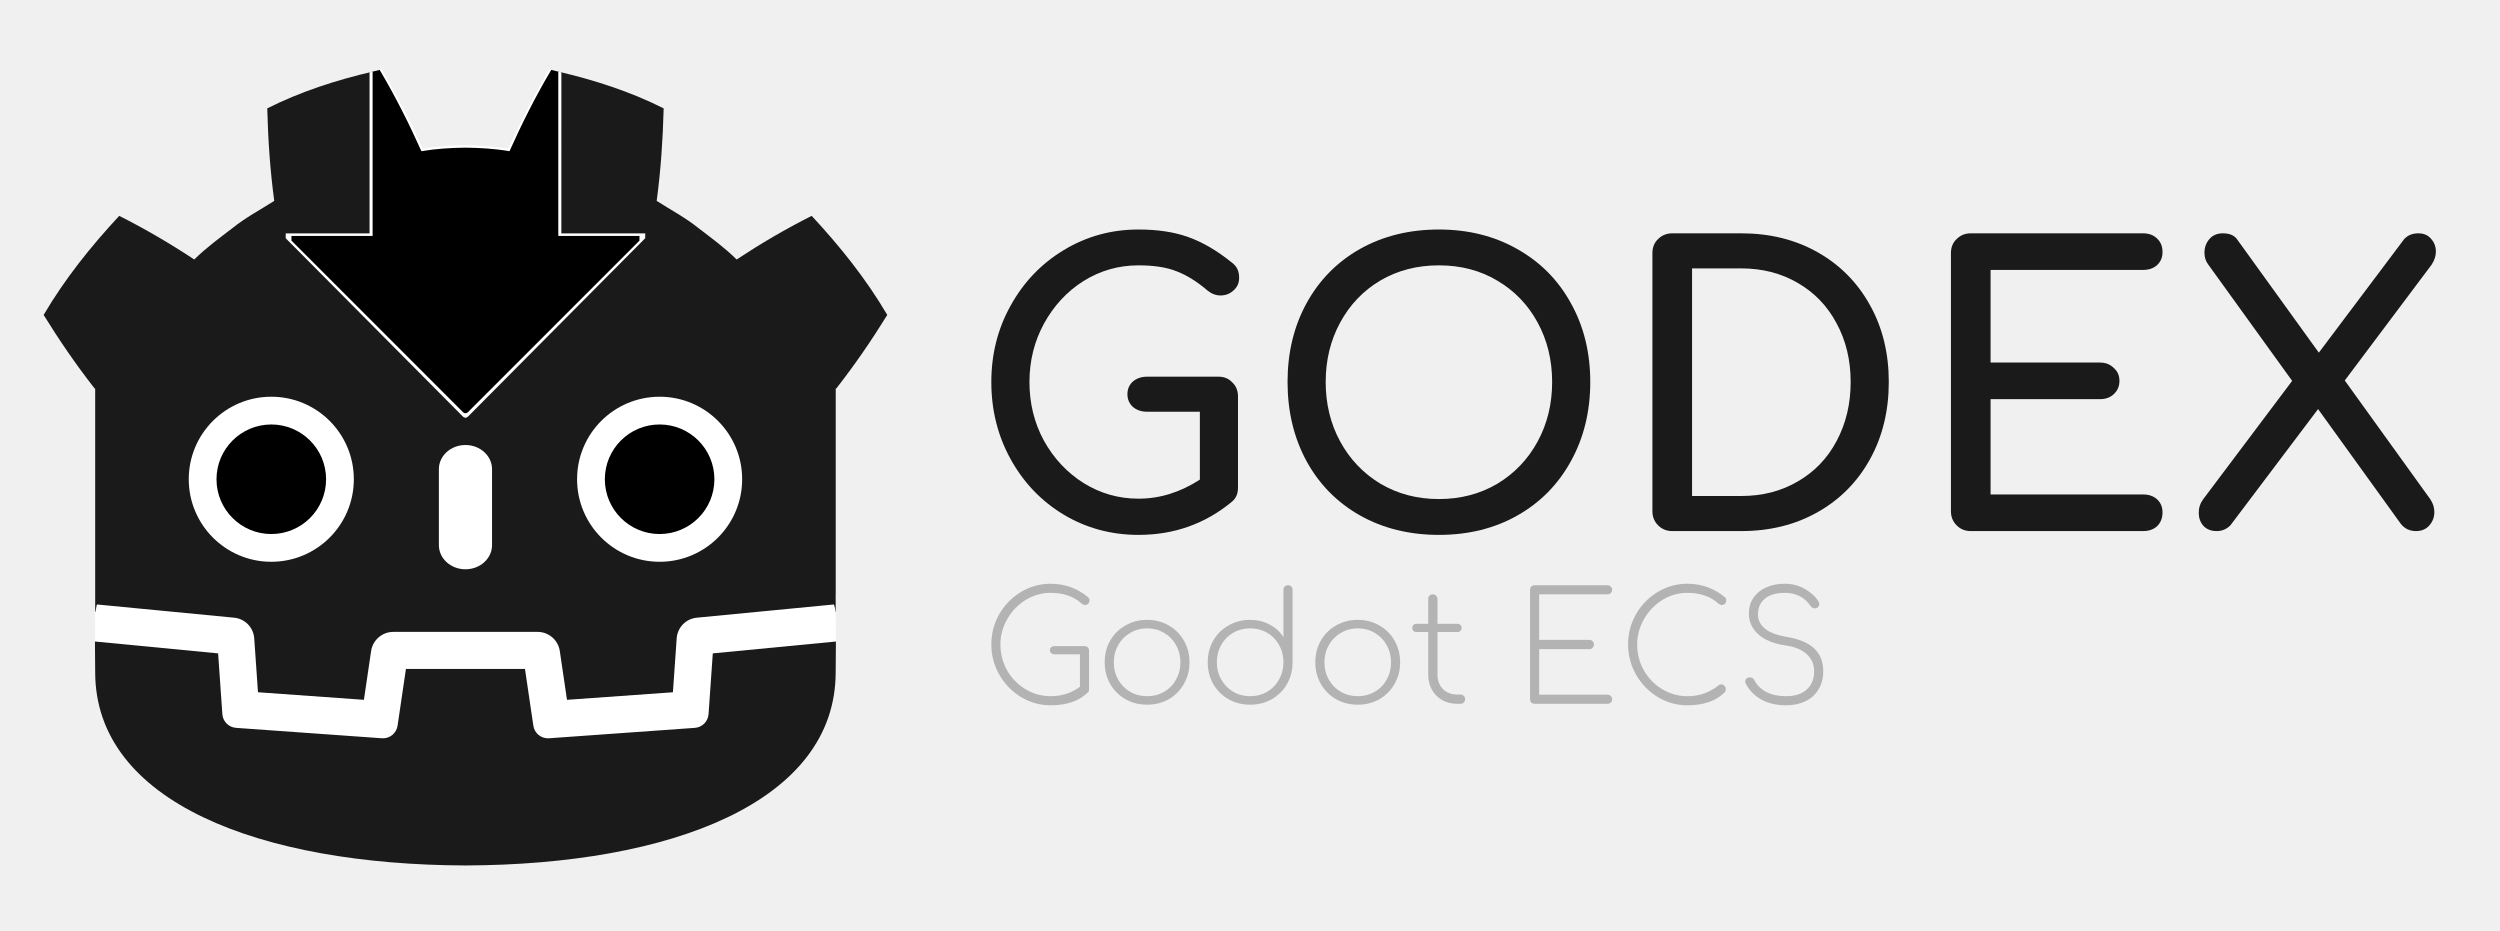
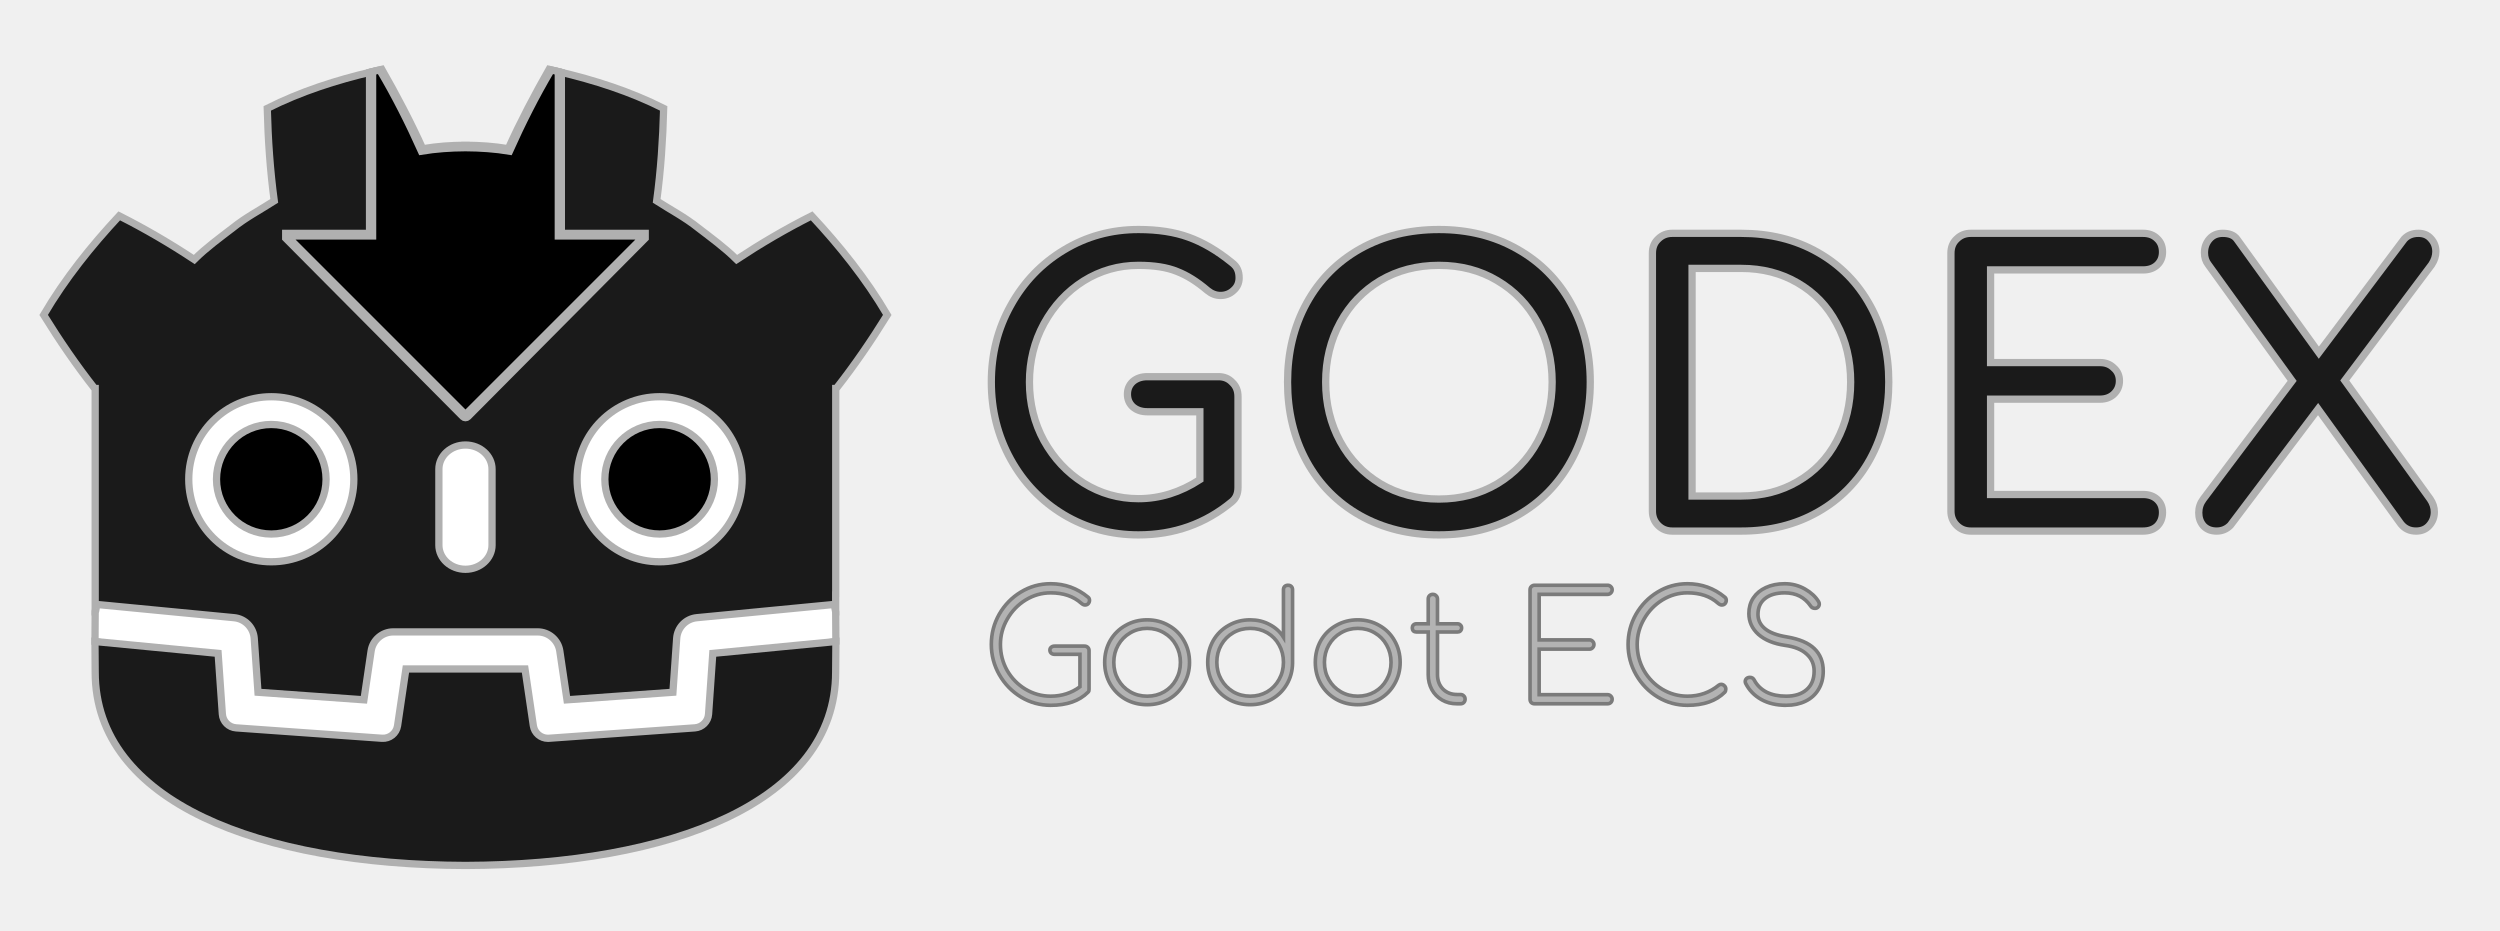
<svg xmlns="http://www.w3.org/2000/svg" version="1.1" id="svg3030" height="1024" width="2750">
  <defs id="defs3032" />
  <g transform="translate(0,-98.51972)" id="layer1">
-     <g id="g133">
-       <path transform="translate(0,98.51972)" d="m 409.871,78.783 c -39.741,9.283 -78.986,21.846 -115.898,40.426 0.899,34.716 3.144,67.98 7.693,101.768 -15.268,9.782 -31.315,18.178 -45.576,29.629 -14.49,11.147 -29.29,21.812 -42.41,34.85 -26.212,-17.337 -53.955,-33.63 -82.535,-48.012 C 100.337,270.599 71.531,306.383 48,346.428 c 17.704,28.639 36.185,55.484 56.141,80.959 h 0.559 v 197.783 25.121 22.861 c 0.45,0.004 0.898,0.021 1.344,0.062 l 150.67,14.527 c 7.892,0.762 14.077,7.114 14.627,15.023 l 4.646,66.51 131.43,9.377 9.055,-61.385 c 1.174,-7.959 8,-13.857 16.051,-13.857 h 158.961 c 8.046,0 14.873,5.899 16.047,13.857 l 9.055,61.385 131.434,-9.377 4.643,-66.51 c 0.554,-7.909 6.735,-14.258 14.627,-15.023 l 150.611,-14.527 c 0.445,-0.042 0.89,-0.058 1.34,-0.062 v -19.611 l 0.062,-0.019 v -226.135 h 0.559 C 939.819,401.912 958.288,375.066 976,346.428 952.477,306.383 923.655,270.599 892.848,237.443 c -28.572,14.382 -56.325,30.674 -82.537,48.012 -13.116,-13.037 -27.89,-23.702 -42.4,-34.85 -14.257,-11.451 -30.323,-19.847 -45.562,-29.629 4.537,-33.788 6.78,-67.051 7.684,-101.768 C 693.119,100.632 653.882,88.07 614.129,78.787 V 259.537 h 89.287 v 5.137 l -188.85,188.846 c -0.356,0.356 -0.764,0.623 -1.201,0.801 -0.437,0.178 -0.901,0.266 -1.365,0.266 -0.464,0 -0.928,-0.088 -1.365,-0.266 -0.437,-0.178 -0.846,-0.445 -1.201,-0.801 L 320.584,264.674 v -5.137 h 89.287 z" style="fill:#1a1a1a;fill-opacity:1;fill-rule:nonzero;stroke:none;stroke-width:1.333" id="path84-6" />
-       <path id="path927-3" style="fill:#ffffff;fill-opacity:1;fill-rule:nonzero;stroke:none;stroke-width:1.382" d="m 420.006,76.287 -10.135,2.496 -3.375,0.797 0.004,177.129 h -92.232 v 5.34 L 509.35,458.375 c 0.367,0.37 0.789,0.649 1.24,0.834 0.451,0.185 0.931,0.275 1.41,0.275 0.479,0 0.959,-0.091 1.41,-0.275 0.451,-0.185 0.873,-0.464 1.24,-0.834 L 709.732,262.049 v -5.34 H 617.5 l 0.011,-177.119 -3.382,-0.803 -10.143,-2.5 c -15.353,26.889 -32.407,59.297 -44.865,87.305 -16.521,-2.778 -30.178,-3.637 -46.797,-3.836 v -0.027 c -0.116,0 -0.223,0.027 -0.322,0.027 -0.103,0 -0.211,-0.027 -0.314,-0.027 v 0.027 c -16.65,0.199 -30.197,1.094 -46.721,3.872 -12.45,-28.008 -29.591,-60.452 -44.96,-87.341 z" transform="translate(0,98.51972)" />
-       <g style="stroke-width:0.32" transform="matrix(4.162611,0,0,-4.162611,919.2406,771.6719)" id="g78">
-         <path id="path80" style="fill:#ffffff;fill-opacity:1;fill-rule:nonzero;stroke:none;stroke-width:0.32" d="m 0,0 c 0,0 -0.325,1.994 -0.515,1.976 l -36.182,-3.491 c -2.879,-0.278 -5.115,-2.574 -5.317,-5.459 l -0.994,-14.247 -27.992,-1.997 -1.904,12.912 c -0.424,2.872 -2.932,5.037 -5.835,5.037 h -38.188 c -2.902,0 -5.41,-2.165 -5.834,-5.037 l -1.905,-12.912 -27.992,1.997 -0.994,14.247 c -0.202,2.886 -2.438,5.182 -5.317,5.46 l -36.2,3.49 c -0.187,0.018 -0.324,-1.978 -0.511,-1.978 l -0.049,-7.83 30.658,-4.944 1.004,-14.374 c 0.203,-2.91 2.551,-5.263 5.463,-5.472 l 38.551,-2.75 c 0.146,-0.01 0.29,-0.016 0.434,-0.016 2.897,0 5.401,2.166 5.825,5.038 l 1.959,13.286 h 28.005 l 1.959,-13.286 c 0.423,-2.871 2.93,-5.037 5.831,-5.037 0.142,0 0.284,0.005 0.423,0.015 l 38.556,2.75 c 2.911,0.209 5.26,2.562 5.463,5.472 l 1.003,14.374 30.645,4.966 z" />
+     <g id="g133" style="stroke:#b0b0b0;stroke-width:8;stroke-miterlimit:4;stroke-dasharray:none;stroke-opacity:1">
+       <path transform="translate(0,98.51972)" d="m 409.871,78.783 c -39.741,9.283 -78.986,21.846 -115.898,40.426 0.899,34.716 3.144,67.98 7.693,101.768 -15.268,9.782 -31.315,18.178 -45.576,29.629 -14.49,11.147 -29.29,21.812 -42.41,34.85 -26.212,-17.337 -53.955,-33.63 -82.535,-48.012 C 100.337,270.599 71.531,306.383 48,346.428 c 17.704,28.639 36.185,55.484 56.141,80.959 h 0.559 v 197.783 25.121 22.861 c 0.45,0.004 0.898,0.021 1.344,0.062 l 150.67,14.527 c 7.892,0.762 14.077,7.114 14.627,15.023 l 4.646,66.51 131.43,9.377 9.055,-61.385 c 1.174,-7.959 8,-13.857 16.051,-13.857 h 158.961 c 8.046,0 14.873,5.899 16.047,13.857 l 9.055,61.385 131.434,-9.377 4.643,-66.51 c 0.554,-7.909 6.735,-14.258 14.627,-15.023 l 150.611,-14.527 c 0.445,-0.042 0.89,-0.058 1.34,-0.062 v -19.611 l 0.062,-0.019 v -226.135 h 0.559 C 939.819,401.912 958.288,375.066 976,346.428 952.477,306.383 923.655,270.599 892.848,237.443 c -28.572,14.382 -56.325,30.674 -82.537,48.012 -13.116,-13.037 -27.89,-23.702 -42.4,-34.85 -14.257,-11.451 -30.323,-19.847 -45.562,-29.629 4.537,-33.788 6.78,-67.051 7.684,-101.768 C 693.119,100.632 653.882,88.07 614.129,78.787 V 259.537 h 89.287 v 5.137 l -188.85,188.846 c -0.356,0.356 -0.764,0.623 -1.201,0.801 -0.437,0.178 -0.901,0.266 -1.365,0.266 -0.464,0 -0.928,-0.088 -1.365,-0.266 -0.437,-0.178 -0.846,-0.445 -1.201,-0.801 L 320.584,264.674 v -5.137 h 89.287 z" style="fill:#1a1a1a;fill-opacity:1;fill-rule:nonzero;stroke:#b0b0b0;stroke-width:8;stroke-miterlimit:4;stroke-dasharray:none;stroke-opacity:1" id="path84-6" />
+       <path id="path927-3" style="fill:#ffffff;fill-opacity:1;fill-rule:nonzero;stroke:#b0b0b0;stroke-width:8;stroke-miterlimit:4;stroke-dasharray:none;stroke-opacity:1" d="m 420.006,76.287 -10.135,2.496 -3.375,0.797 0.004,177.129 h -92.232 v 5.34 L 509.35,458.375 c 0.367,0.37 0.789,0.649 1.24,0.834 0.451,0.185 0.931,0.275 1.41,0.275 0.479,0 0.959,-0.091 1.41,-0.275 0.451,-0.185 0.873,-0.464 1.24,-0.834 L 709.732,262.049 v -5.34 H 617.5 l 0.011,-177.119 -3.382,-0.803 -10.143,-2.5 c -15.353,26.889 -32.407,59.297 -44.865,87.305 -16.521,-2.778 -30.178,-3.637 -46.797,-3.836 v -0.027 c -0.116,0 -0.223,0.027 -0.322,0.027 -0.103,0 -0.211,-0.027 -0.314,-0.027 v 0.027 c -16.65,0.199 -30.197,1.094 -46.721,3.872 -12.45,-28.008 -29.591,-60.452 -44.96,-87.341 z" transform="translate(0,98.51972)" />
+       <g style="stroke:#b0b0b0;stroke-width:1.922;stroke-miterlimit:4;stroke-dasharray:none;stroke-opacity:1" transform="matrix(4.162611,0,0,-4.162611,919.2406,771.6719)" id="g78">
+         <path id="path80" style="fill:#ffffff;fill-opacity:1;fill-rule:nonzero;stroke:#b0b0b0;stroke-width:1.922;stroke-miterlimit:4;stroke-dasharray:none;stroke-opacity:1" d="m 0,0 c 0,0 -0.325,1.994 -0.515,1.976 l -36.182,-3.491 c -2.879,-0.278 -5.115,-2.574 -5.317,-5.459 l -0.994,-14.247 -27.992,-1.997 -1.904,12.912 c -0.424,2.872 -2.932,5.037 -5.835,5.037 h -38.188 c -2.902,0 -5.41,-2.165 -5.834,-5.037 l -1.905,-12.912 -27.992,1.997 -0.994,14.247 c -0.202,2.886 -2.438,5.182 -5.317,5.46 l -36.2,3.49 c -0.187,0.018 -0.324,-1.978 -0.511,-1.978 l -0.049,-7.83 30.658,-4.944 1.004,-14.374 c 0.203,-2.91 2.551,-5.263 5.463,-5.472 l 38.551,-2.75 c 0.146,-0.01 0.29,-0.016 0.434,-0.016 2.897,0 5.401,2.166 5.825,5.038 l 1.959,13.286 h 28.005 l 1.959,-13.286 c 0.423,-2.871 2.93,-5.037 5.831,-5.037 0.142,0 0.284,0.005 0.423,0.015 l 38.556,2.75 c 2.911,0.209 5.26,2.562 5.463,5.472 l 1.003,14.374 30.645,4.966 z" />
      </g>
-       <path id="path927" style="fill:#000000;fill-opacity:1;fill-rule:nonzero;stroke:none;stroke-width:1.333" d="m 417.615,76.875 c -2.591,0.576 -5.157,1.304 -7.744,1.908 V 259.537 h -89.287 v 5.137 l 188.85,188.846 c 0.356,0.356 0.764,0.623 1.201,0.801 0.437,0.178 0.901,0.266 1.365,0.266 0.464,0 0.928,-0.088 1.365,-0.266 0.437,-0.178 0.846,-0.445 1.201,-0.801 l 188.85,-188.846 v -5.137 H 614.129 V 78.787 c -2.593,-0.605 -5.163,-1.335 -7.76,-1.912 -16.933,28.46 -32.419,59.279 -45.906,89.408 -15.993,-2.672 -32.06,-3.662 -48.148,-3.854 v -0.025 c -0.112,0 -0.217,0.025 -0.312,0.025 -0.1,0 -0.205,-0.025 -0.305,-0.025 v 0.025 c -16.118,0.191 -32.171,1.181 -48.168,3.854 -13.479,-30.129 -28.956,-60.948 -45.914,-89.408 z" transform="translate(0,98.51972)" />
-       <g style="fill:#1a1a1a;fill-opacity:1;stroke-width:0.32" transform="matrix(4.162611,0,0,-4.162611,784.0714,817.2428)" id="g86-7">
-         <path id="path88-5" style="fill:#1a1a1a;fill-opacity:1;fill-rule:nonzero;stroke:none;stroke-width:0.32" d="m 0,0 -1.121,-16.063 c -0.135,-1.936 -1.675,-3.477 -3.611,-3.616 l -38.555,-2.751 c -0.094,-0.007 -0.188,-0.01 -0.281,-0.01 -1.916,0 -3.569,1.406 -3.852,3.33 l -2.211,14.994 H -81.09 l -2.211,-14.994 c -0.297,-2.018 -2.101,-3.469 -4.133,-3.32 l -38.555,2.751 c -1.936,0.139 -3.476,1.68 -3.611,3.616 L -130.721,0 -163.268,3.138 c 0.015,-3.498 0.06,-7.33 0.06,-8.093 0,-34.374 43.605,-50.896 97.781,-51.086 h 0.066 0.067 c 54.176,0.19 97.766,16.712 97.766,51.086 0,0.777 0.047,4.593 0.063,8.093 z" />
+       <path id="path927" style="fill:#000000;fill-opacity:1;fill-rule:nonzero;stroke:#b0b0b0;stroke-width:8;stroke-miterlimit:4;stroke-dasharray:none;stroke-opacity:1" d="m 417.615,76.875 c -2.591,0.576 -5.157,1.304 -7.744,1.908 V 259.537 h -89.287 v 5.137 l 188.85,188.846 c 0.356,0.356 0.764,0.623 1.201,0.801 0.437,0.178 0.901,0.266 1.365,0.266 0.464,0 0.928,-0.088 1.365,-0.266 0.437,-0.178 0.846,-0.445 1.201,-0.801 l 188.85,-188.846 v -5.137 H 614.129 V 78.787 c -2.593,-0.605 -5.163,-1.335 -7.76,-1.912 -16.933,28.46 -32.419,59.279 -45.906,89.408 -15.993,-2.672 -32.06,-3.662 -48.148,-3.854 v -0.025 c -0.112,0 -0.217,0.025 -0.312,0.025 -0.1,0 -0.205,-0.025 -0.305,-0.025 v 0.025 c -16.118,0.191 -32.171,1.181 -48.168,3.854 -13.479,-30.129 -28.956,-60.948 -45.914,-89.408 z" transform="translate(0,98.51972)" />
+       <g style="fill:#1a1a1a;fill-opacity:1;stroke:#b0b0b0;stroke-width:1.922;stroke-miterlimit:4;stroke-dasharray:none;stroke-opacity:1" transform="matrix(4.162611,0,0,-4.162611,784.0714,817.2428)" id="g86-7">
+         <path id="path88-5" style="fill:#1a1a1a;fill-opacity:1;fill-rule:nonzero;stroke:#b0b0b0;stroke-width:1.922;stroke-miterlimit:4;stroke-dasharray:none;stroke-opacity:1" d="m 0,0 -1.121,-16.063 c -0.135,-1.936 -1.675,-3.477 -3.611,-3.616 l -38.555,-2.751 c -0.094,-0.007 -0.188,-0.01 -0.281,-0.01 -1.916,0 -3.569,1.406 -3.852,3.33 l -2.211,14.994 H -81.09 l -2.211,-14.994 c -0.297,-2.018 -2.101,-3.469 -4.133,-3.32 l -38.555,2.751 c -1.936,0.139 -3.476,1.68 -3.611,3.616 L -130.721,0 -163.268,3.138 c 0.015,-3.498 0.06,-7.33 0.06,-8.093 0,-34.374 43.605,-50.896 97.781,-51.086 h 0.066 0.067 c 54.176,0.19 97.766,16.712 97.766,51.086 0,0.777 0.047,4.593 0.063,8.093 z" />
      </g>
-       <g style="stroke-width:0.32" transform="matrix(4.162611,0,0,-4.162611,389.2148,625.671)" id="g90-3">
-         <path id="path92-5" style="fill:#ffffff;fill-opacity:1;fill-rule:nonzero;stroke:none;stroke-width:0.32" d="m 0,0 c 0,-12.052 -9.765,-21.815 -21.813,-21.815 -12.042,0 -21.81,9.763 -21.81,21.815 0,12.044 9.768,21.802 21.81,21.802 C -9.765,21.802 0,12.044 0,0" />
+       <g style="stroke:#b0b0b0;stroke-width:1.922;stroke-miterlimit:4;stroke-dasharray:none;stroke-opacity:1" transform="matrix(4.162611,0,0,-4.162611,389.2148,625.671)" id="g90-3">
+         <path id="path92-5" style="fill:#ffffff;fill-opacity:1;fill-rule:nonzero;stroke:#b0b0b0;stroke-width:1.922;stroke-miterlimit:4;stroke-dasharray:none;stroke-opacity:1" d="m 0,0 c 0,-12.052 -9.765,-21.815 -21.813,-21.815 -12.042,0 -21.81,9.763 -21.81,21.815 0,12.044 9.768,21.802 21.81,21.802 C -9.765,21.802 0,12.044 0,0" />
      </g>
-       <g style="fill:#000000;stroke-width:0.32" transform="matrix(4.162611,0,0,-4.162611,358.6925,625.7106)" id="g94-6">
-         <path id="path96-2" style="fill:#000000;fill-opacity:1;fill-rule:nonzero;stroke:none;stroke-width:0.32" d="m 0,0 c 0,-7.994 -6.479,-14.473 -14.479,-14.473 -7.996,0 -14.479,6.479 -14.479,14.473 0,7.994 6.483,14.479 14.479,14.479 C -6.479,14.479 0,7.994 0,0" />
+       <g style="fill:#000000;stroke:#b0b0b0;stroke-width:1.922;stroke-miterlimit:4;stroke-dasharray:none;stroke-opacity:1" transform="matrix(4.162611,0,0,-4.162611,358.6925,625.7106)" id="g94-6">
+         <path id="path96-2" style="fill:#000000;fill-opacity:1;fill-rule:nonzero;stroke:#b0b0b0;stroke-width:1.922;stroke-miterlimit:4;stroke-dasharray:none;stroke-opacity:1" d="m 0,0 c 0,-7.994 -6.479,-14.473 -14.479,-14.473 -7.996,0 -14.479,6.479 -14.479,14.473 0,7.994 6.483,14.479 14.479,14.479 C -6.479,14.479 0,7.994 0,0" />
      </g>
-       <g style="stroke-width:0.32" transform="matrix(4.162611,0,0,-4.162611,511.9934,724.7395)" id="g98-9">
-         <path id="path100-1" style="fill:#ffffff;fill-opacity:1;fill-rule:nonzero;stroke:none;stroke-width:0.32" d="m 0,0 c -3.878,0 -7.021,2.858 -7.021,6.381 v 20.081 c 0,3.52 3.143,6.381 7.021,6.381 3.878,0 7.028,-2.861 7.028,-6.381 V 6.381 C 7.028,2.858 3.878,0 0,0" />
+       <g style="stroke:#b0b0b0;stroke-width:1.922;stroke-miterlimit:4;stroke-dasharray:none;stroke-opacity:1" transform="matrix(4.162611,0,0,-4.162611,511.9934,724.7395)" id="g98-9">
+         <path id="path100-1" style="fill:#ffffff;fill-opacity:1;fill-rule:nonzero;stroke:#b0b0b0;stroke-width:1.922;stroke-miterlimit:4;stroke-dasharray:none;stroke-opacity:1" d="m 0,0 c -3.878,0 -7.021,2.858 -7.021,6.381 v 20.081 c 0,3.52 3.143,6.381 7.021,6.381 3.878,0 7.028,-2.861 7.028,-6.381 V 6.381 C 7.028,2.858 3.878,0 0,0" />
      </g>
-       <g style="stroke-width:0.32" transform="matrix(4.162611,0,0,-4.162611,634.7871,625.671)" id="g102-2">
-         <path id="path104-7" style="fill:#ffffff;fill-opacity:1;fill-rule:nonzero;stroke:none;stroke-width:0.32" d="m 0,0 c 0,-12.052 9.765,-21.815 21.815,-21.815 12.041,0 21.808,9.763 21.808,21.815 0,12.044 -9.767,21.802 -21.808,21.802 C 9.765,21.802 0,12.044 0,0" />
+       <g style="stroke:#b0b0b0;stroke-width:1.922;stroke-miterlimit:4;stroke-dasharray:none;stroke-opacity:1" transform="matrix(4.162611,0,0,-4.162611,634.7871,625.671)" id="g102-2">
+         <path id="path104-7" style="fill:#ffffff;fill-opacity:1;fill-rule:nonzero;stroke:#b0b0b0;stroke-width:1.922;stroke-miterlimit:4;stroke-dasharray:none;stroke-opacity:1" d="m 0,0 c 0,-12.052 9.765,-21.815 21.815,-21.815 12.041,0 21.808,9.763 21.808,21.815 0,12.044 -9.767,21.802 -21.808,21.802 C 9.765,21.802 0,12.044 0,0" />
      </g>
-       <g style="fill:#000000;stroke-width:0.32" transform="matrix(4.162611,0,0,-4.162611,665.3261,625.7106)" id="g106-0">
-         <path id="path108-9" style="fill:#000000;fill-opacity:1;fill-rule:nonzero;stroke:none;stroke-width:0.32" d="m 0,0 c 0,-7.994 6.477,-14.473 14.471,-14.473 8.002,0 14.479,6.479 14.479,14.473 0,7.994 -6.477,14.479 -14.479,14.479 C 6.477,14.479 0,7.994 0,0" />
+       <g style="fill:#000000;stroke:#b0b0b0;stroke-width:1.922;stroke-miterlimit:4;stroke-dasharray:none;stroke-opacity:1" transform="matrix(4.162611,0,0,-4.162611,665.3261,625.7106)" id="g106-0">
+         <path id="path108-9" style="fill:#000000;fill-opacity:1;fill-rule:nonzero;stroke:#b0b0b0;stroke-width:1.922;stroke-miterlimit:4;stroke-dasharray:none;stroke-opacity:1" d="m 0,0 c 0,-7.994 6.477,-14.473 14.471,-14.473 8.002,0 14.479,6.479 14.479,14.473 0,7.994 -6.477,14.479 -14.479,14.479 C 6.477,14.479 0,7.994 0,0" />
      </g>
    </g>
-     <g aria-label="GODEX" id="text90" style="font-style:normal;font-weight:normal;font-size:419.376px;line-height:1.25;font-family:sans-serif;fill:#1a1a1a;fill-opacity:1;stroke:none;stroke-width:10.484">
-       <path d="m 1340.403,512.859 q 9.226,0 15.098,6.291 6.291,5.871 6.291,15.517 v 100.231 q 0,10.065 -6.71,15.517 -44.034,36.486 -102.747,36.486 -44.873,0 -82.198,-22.227 -36.905,-22.227 -58.293,-60.81 -21.388,-38.583 -21.388,-85.133 0,-46.131 21.388,-84.295 21.388,-38.583 58.293,-60.81 37.325,-22.646 82.198,-22.646 31.873,0 54.938,8.388 23.485,8.388 47.389,27.679 5.032,3.774 6.71,7.968 1.677,3.774 1.677,9.226 0,8.388 -6.291,13.839 -5.871,5.452 -14.259,5.452 -7.549,0 -14.259,-5.452 -17.194,-14.678 -33.55,-20.969 -16.356,-6.71 -42.357,-6.71 -32.711,0 -60.39,17.194 -27.259,17.194 -43.615,46.97 -15.936,29.356 -15.936,64.165 0,35.228 15.936,64.584 16.356,29.356 43.615,46.551 27.679,17.194 60.39,17.194 35.228,0 67.52,-20.969 V 551.441 H 1261.98 q -9.646,0 -15.936,-5.452 -5.871,-5.452 -5.871,-13.839 0,-8.388 5.871,-13.839 6.291,-5.452 15.936,-5.452 z" style="font-style:normal;font-variant:normal;font-weight:bold;font-stretch:normal;font-family:Comfortaa;-inkscape-font-specification:'Comfortaa Bold';fill:#1a1a1a;fill-opacity:1;stroke-width:10.484" id="path106" />
-       <path d="m 1582.802,686.9 q -48.648,0 -86.811,-21.388 -37.744,-21.388 -58.713,-59.551 -20.969,-38.583 -20.969,-87.23 0,-48.648 20.969,-86.811 20.969,-38.163 58.713,-59.551 38.163,-21.388 86.811,-21.388 48.228,0 85.972,21.388 38.163,21.388 59.132,59.551 21.388,38.163 21.388,86.811 0,48.648 -21.388,87.23 -20.969,38.163 -58.713,59.551 -37.744,21.388 -86.391,21.388 z m 0,-39.421 q 35.647,0 64.165,-16.775 28.518,-17.194 44.454,-46.551 15.936,-29.356 15.936,-65.423 0,-36.066 -15.936,-65.423 -15.936,-29.356 -44.454,-46.131 -28.098,-16.775 -64.165,-16.775 -36.066,0 -64.584,16.775 -28.098,16.775 -44.035,46.131 -15.936,29.356 -15.936,65.423 0,36.066 15.936,65.423 15.936,29.356 44.454,46.551 28.518,16.775 64.165,16.775 z" style="font-style:normal;font-variant:normal;font-weight:bold;font-stretch:normal;font-family:Comfortaa;-inkscape-font-specification:'Comfortaa Bold';fill:#1a1a1a;fill-opacity:1;stroke-width:10.484" id="path108" />
-       <path d="m 1839.46,682.706 q -9.226,0 -15.517,-6.291 -6.291,-6.291 -6.291,-15.517 V 376.981 q 0,-9.646 6.291,-15.517 6.291,-6.291 15.517,-6.291 h 75.907 q 47.389,0 84.295,20.969 36.905,20.969 57.455,58.293 20.549,36.905 20.549,84.295 0,47.389 -20.549,84.714 -20.549,37.324 -57.455,58.293 -36.905,20.969 -84.295,20.969 z m 75.907,-38.583 q 34.808,0 62.068,-15.936 27.679,-15.936 42.776,-44.454 15.517,-28.937 15.517,-65.003 0,-36.066 -15.517,-64.584 -15.098,-28.518 -42.776,-44.454 -27.259,-15.936 -62.068,-15.936 h -54.099 V 644.123 Z" style="font-style:normal;font-variant:normal;font-weight:bold;font-stretch:normal;font-family:Comfortaa;-inkscape-font-specification:'Comfortaa Bold';fill:#1a1a1a;fill-opacity:1;stroke-width:10.484" id="path110" />
-       <path d="m 2167.831,682.706 q -9.226,0 -15.517,-6.291 -6.291,-6.291 -6.291,-15.517 V 376.981 q 0,-9.646 6.291,-15.517 6.291,-6.291 15.517,-6.291 h 189.558 q 9.646,0 15.517,5.871 5.871,5.452 5.871,14.678 0,8.807 -5.871,14.259 -5.871,5.452 -15.517,5.452 H 2189.639 V 497.342 h 120.361 q 9.226,0 15.098,5.871 6.291,5.452 6.291,14.259 0,8.807 -6.291,14.678 -5.871,5.452 -15.098,5.452 h -120.361 v 104.844 h 167.75 q 9.646,0 15.517,5.452 5.871,5.452 5.871,14.259 0,9.226 -5.871,15.098 -5.871,5.452 -15.517,5.452 z" style="font-style:normal;font-variant:normal;font-weight:bold;font-stretch:normal;font-family:Comfortaa;-inkscape-font-specification:'Comfortaa Bold';fill:#1a1a1a;fill-opacity:1;stroke-width:10.484" id="path112" />
-       <path d="m 2673.178,647.478 q 4.613,6.71 4.613,14.259 0,8.388 -5.452,14.678 -5.452,6.291 -14.678,6.291 -10.484,0 -16.775,-7.968 l -91.005,-126.232 -96.457,127.91 q -6.291,6.291 -15.098,6.291 -9.226,0 -14.678,-5.871 -5.032,-5.871 -5.032,-14.259 0,-8.388 5.032,-15.098 l 97.715,-130.007 -92.263,-127.91 q -4.194,-5.452 -4.194,-13.001 0,-8.807 5.452,-15.098 5.452,-6.291 14.678,-6.291 10.904,0 15.517,6.291 l 90.166,124.974 93.94,-124.974 q 5.871,-6.291 15.517,-6.291 8.807,0 13.839,5.871 5.452,5.871 5.452,14.259 0,7.129 -4.613,14.259 l -95.618,127.49 z" style="font-style:normal;font-variant:normal;font-weight:bold;font-stretch:normal;font-family:Comfortaa;-inkscape-font-specification:'Comfortaa Bold';fill:#1a1a1a;fill-opacity:1;stroke-width:10.484" id="path114" />
+     <g aria-label="GODEX" id="text90" style="font-style:normal;font-weight:normal;font-size:419.376px;line-height:1.25;font-family:sans-serif;fill:#1a1a1a;fill-opacity:1;stroke:#b0b0b0;stroke-width:8;stroke-miterlimit:4;stroke-dasharray:none;stroke-opacity:1">
+       <path d="m 1340.403,512.859 q 9.226,0 15.098,6.291 6.291,5.871 6.291,15.517 v 100.231 q 0,10.065 -6.71,15.517 -44.034,36.486 -102.747,36.486 -44.873,0 -82.198,-22.227 -36.905,-22.227 -58.293,-60.81 -21.388,-38.583 -21.388,-85.133 0,-46.131 21.388,-84.295 21.388,-38.583 58.293,-60.81 37.325,-22.646 82.198,-22.646 31.873,0 54.938,8.388 23.485,8.388 47.389,27.679 5.032,3.774 6.71,7.968 1.677,3.774 1.677,9.226 0,8.388 -6.291,13.839 -5.871,5.452 -14.259,5.452 -7.549,0 -14.259,-5.452 -17.194,-14.678 -33.55,-20.969 -16.356,-6.71 -42.357,-6.71 -32.711,0 -60.39,17.194 -27.259,17.194 -43.615,46.97 -15.936,29.356 -15.936,64.165 0,35.228 15.936,64.584 16.356,29.356 43.615,46.551 27.679,17.194 60.39,17.194 35.228,0 67.52,-20.969 V 551.441 H 1261.98 q -9.646,0 -15.936,-5.452 -5.871,-5.452 -5.871,-13.839 0,-8.388 5.871,-13.839 6.291,-5.452 15.936,-5.452 z" style="font-style:normal;font-variant:normal;font-weight:bold;font-stretch:normal;font-family:Comfortaa;-inkscape-font-specification:'Comfortaa Bold';fill:#1a1a1a;fill-opacity:1;stroke:#b0b0b0;stroke-width:8;stroke-miterlimit:4;stroke-dasharray:none;stroke-opacity:1" id="path106" />
+       <path d="m 1582.802,686.9 q -48.648,0 -86.811,-21.388 -37.744,-21.388 -58.713,-59.551 -20.969,-38.583 -20.969,-87.23 0,-48.648 20.969,-86.811 20.969,-38.163 58.713,-59.551 38.163,-21.388 86.811,-21.388 48.228,0 85.972,21.388 38.163,21.388 59.132,59.551 21.388,38.163 21.388,86.811 0,48.648 -21.388,87.23 -20.969,38.163 -58.713,59.551 -37.744,21.388 -86.391,21.388 z m 0,-39.421 q 35.647,0 64.165,-16.775 28.518,-17.194 44.454,-46.551 15.936,-29.356 15.936,-65.423 0,-36.066 -15.936,-65.423 -15.936,-29.356 -44.454,-46.131 -28.098,-16.775 -64.165,-16.775 -36.066,0 -64.584,16.775 -28.098,16.775 -44.035,46.131 -15.936,29.356 -15.936,65.423 0,36.066 15.936,65.423 15.936,29.356 44.454,46.551 28.518,16.775 64.165,16.775 z" style="font-style:normal;font-variant:normal;font-weight:bold;font-stretch:normal;font-family:Comfortaa;-inkscape-font-specification:'Comfortaa Bold';fill:#1a1a1a;fill-opacity:1;stroke:#b0b0b0;stroke-width:8;stroke-miterlimit:4;stroke-dasharray:none;stroke-opacity:1" id="path108" />
+       <path d="m 1839.46,682.706 q -9.226,0 -15.517,-6.291 -6.291,-6.291 -6.291,-15.517 V 376.981 q 0,-9.646 6.291,-15.517 6.291,-6.291 15.517,-6.291 h 75.907 q 47.389,0 84.295,20.969 36.905,20.969 57.455,58.293 20.549,36.905 20.549,84.295 0,47.389 -20.549,84.714 -20.549,37.324 -57.455,58.293 -36.905,20.969 -84.295,20.969 z m 75.907,-38.583 q 34.808,0 62.068,-15.936 27.679,-15.936 42.776,-44.454 15.517,-28.937 15.517,-65.003 0,-36.066 -15.517,-64.584 -15.098,-28.518 -42.776,-44.454 -27.259,-15.936 -62.068,-15.936 h -54.099 V 644.123 Z" style="font-style:normal;font-variant:normal;font-weight:bold;font-stretch:normal;font-family:Comfortaa;-inkscape-font-specification:'Comfortaa Bold';fill:#1a1a1a;fill-opacity:1;stroke:#b0b0b0;stroke-width:8;stroke-miterlimit:4;stroke-dasharray:none;stroke-opacity:1" id="path110" />
+       <path d="m 2167.831,682.706 q -9.226,0 -15.517,-6.291 -6.291,-6.291 -6.291,-15.517 V 376.981 q 0,-9.646 6.291,-15.517 6.291,-6.291 15.517,-6.291 h 189.558 q 9.646,0 15.517,5.871 5.871,5.452 5.871,14.678 0,8.807 -5.871,14.259 -5.871,5.452 -15.517,5.452 H 2189.639 V 497.342 h 120.361 q 9.226,0 15.098,5.871 6.291,5.452 6.291,14.259 0,8.807 -6.291,14.678 -5.871,5.452 -15.098,5.452 h -120.361 v 104.844 h 167.75 q 9.646,0 15.517,5.452 5.871,5.452 5.871,14.259 0,9.226 -5.871,15.098 -5.871,5.452 -15.517,5.452 z" style="font-style:normal;font-variant:normal;font-weight:bold;font-stretch:normal;font-family:Comfortaa;-inkscape-font-specification:'Comfortaa Bold';fill:#1a1a1a;fill-opacity:1;stroke:#b0b0b0;stroke-width:8;stroke-miterlimit:4;stroke-dasharray:none;stroke-opacity:1" id="path112" />
+       <path d="m 2673.178,647.478 q 4.613,6.71 4.613,14.259 0,8.388 -5.452,14.678 -5.452,6.291 -14.678,6.291 -10.484,0 -16.775,-7.968 l -91.005,-126.232 -96.457,127.91 q -6.291,6.291 -15.098,6.291 -9.226,0 -14.678,-5.871 -5.032,-5.871 -5.032,-14.259 0,-8.388 5.032,-15.098 l 97.715,-130.007 -92.263,-127.91 q -4.194,-5.452 -4.194,-13.001 0,-8.807 5.452,-15.098 5.452,-6.291 14.678,-6.291 10.904,0 15.517,6.291 l 90.166,124.974 93.94,-124.974 q 5.871,-6.291 15.517,-6.291 8.807,0 13.839,5.871 5.452,5.871 5.452,14.259 0,7.129 -4.613,14.259 l -95.618,127.49 z" style="font-style:normal;font-variant:normal;font-weight:bold;font-stretch:normal;font-family:Comfortaa;-inkscape-font-specification:'Comfortaa Bold';fill:#1a1a1a;fill-opacity:1;stroke:#b0b0b0;stroke-width:8;stroke-miterlimit:4;stroke-dasharray:none;stroke-opacity:1" id="path114" />
    </g>
-     <g aria-label="Godot ECS" id="text90-3" style="font-style:normal;font-weight:normal;font-size:166.93px;line-height:1.25;font-family:sans-serif;fill:#000000;fill-opacity:1;stroke:none;stroke-width:18.231">
-       <path d="m 1192.95,809.244 q 2.17,0 3.506,1.335 1.502,1.335 1.502,3.506 v 42.4 q 0,1.169 -0.167,2.003 -0.167,0.668 -1.002,1.502 -14.356,14.356 -41.065,14.356 -17.528,0 -32.551,-9.014 -15.024,-9.181 -23.871,-24.539 -8.847,-15.524 -8.847,-33.386 0,-17.862 8.68,-33.219 8.847,-15.358 23.704,-24.372 15.024,-9.181 32.885,-9.181 23.37,0 41.232,14.857 1.502,1.169 1.502,3.339 0,2.003 -1.335,3.672 -1.335,1.502 -3.672,1.502 -1.836,0 -4.173,-2.003 -12.687,-11.351 -33.553,-11.351 -14.69,0 -27.544,7.846 -12.687,7.846 -20.198,21.033 -7.512,13.021 -7.512,27.877 0,15.358 7.345,28.545 7.512,13.021 20.199,20.699 12.854,7.679 27.71,7.679 18.195,0 32.217,-10.35 V 818.259 h -28.044 q -2.17,0 -3.672,-1.335 -1.335,-1.335 -1.335,-3.339 0,-1.836 1.335,-3.005 1.502,-1.335 3.672,-1.335 z" style="font-style:normal;font-variant:normal;font-weight:300;font-stretch:normal;font-size:166.93px;font-family:Comfortaa;-inkscape-font-specification:'Comfortaa Light';fill:#b3b3b3;stroke-width:18.231" id="path117" />
-       <path d="m 1261.892,873.679 q -13.188,0 -23.871,-6.009 -10.684,-6.176 -16.86,-16.86 -6.01,-10.684 -6.01,-23.704 0,-13.187 6.01,-23.871 6.176,-10.684 16.86,-16.693 10.684,-6.176 23.871,-6.176 13.021,0 23.704,6.176 10.684,6.009 16.693,16.693 6.176,10.684 6.176,23.871 0,13.021 -6.176,23.704 -6.01,10.684 -16.693,16.86 -10.684,6.009 -23.704,6.009 z m 0,-9.348 q 10.35,0 18.696,-4.841 8.347,-4.841 13.021,-13.354 4.841,-8.513 4.841,-19.03 0,-10.517 -4.841,-19.03 -4.674,-8.513 -13.021,-13.354 -8.347,-5.008 -18.696,-5.008 -10.35,0 -18.696,5.008 -8.347,4.841 -13.188,13.354 -4.841,8.513 -4.841,19.03 0,10.517 4.841,19.03 4.841,8.513 13.188,13.354 8.347,4.841 18.696,4.841 z" style="font-style:normal;font-variant:normal;font-weight:300;font-stretch:normal;font-size:166.93px;font-family:Comfortaa;-inkscape-font-specification:'Comfortaa Light';fill:#b3b3b3;stroke-width:18.231" id="path119" />
-       <path d="m 1416.803,742.305 q 2.337,0 3.672,1.335 1.335,1.335 1.335,3.672 v 80.293 0.334 q -0.167,12.854 -6.343,23.37 -6.176,10.517 -16.86,16.526 -10.517,5.843 -23.37,5.843 -13.188,0 -23.871,-6.009 -10.684,-6.176 -16.86,-16.86 -6.009,-10.684 -6.009,-23.871 0,-13.021 6.009,-23.704 6.176,-10.684 16.86,-16.693 10.684,-6.176 23.871,-6.176 11.852,0 21.367,5.175 9.682,5.008 15.191,13.855 v -52.082 q 0,-2.337 1.335,-3.672 1.502,-1.335 3.672,-1.335 z m -41.566,122.026 q 10.35,0 18.696,-4.841 8.347,-5.008 13.021,-13.521 4.841,-8.513 4.841,-19.03 0,-10.517 -4.841,-19.03 -4.674,-8.513 -13.021,-13.354 -8.347,-4.841 -18.696,-4.841 -10.35,0 -18.696,4.841 -8.347,4.841 -13.188,13.354 -4.841,8.513 -4.841,19.03 0,10.517 4.841,19.03 4.841,8.513 13.188,13.521 8.347,4.841 18.696,4.841 z" style="font-style:normal;font-variant:normal;font-weight:300;font-stretch:normal;font-size:166.93px;font-family:Comfortaa;-inkscape-font-specification:'Comfortaa Light';fill:#b3b3b3;stroke-width:18.231" id="path121" />
-       <path d="m 1493.591,873.679 q -13.188,0 -23.871,-6.009 -10.684,-6.176 -16.86,-16.86 -6.009,-10.684 -6.009,-23.704 0,-13.187 6.009,-23.871 6.176,-10.684 16.86,-16.693 10.684,-6.176 23.871,-6.176 13.021,0 23.704,6.176 10.684,6.009 16.693,16.693 6.176,10.684 6.176,23.871 0,13.021 -6.176,23.704 -6.01,10.684 -16.693,16.86 -10.684,6.009 -23.704,6.009 z m 0,-9.348 q 10.35,0 18.696,-4.841 8.347,-4.841 13.021,-13.354 4.841,-8.513 4.841,-19.03 0,-10.517 -4.841,-19.03 -4.674,-8.513 -13.021,-13.354 -8.347,-5.008 -18.696,-5.008 -10.35,0 -18.696,5.008 -8.347,4.841 -13.188,13.354 -4.841,8.513 -4.841,19.03 0,10.517 4.841,19.03 4.841,8.513 13.188,13.354 8.347,4.841 18.696,4.841 z" style="font-style:normal;font-variant:normal;font-weight:300;font-stretch:normal;font-size:166.93px;font-family:Comfortaa;-inkscape-font-specification:'Comfortaa Light';fill:#b3b3b3;stroke-width:18.231" id="path123" />
-       <path d="m 1606.435,862.495 q 2.337,0 3.672,1.502 1.502,1.335 1.502,3.672 0,2.17 -1.502,3.672 -1.335,1.335 -3.672,1.335 h -3.839 q -9.181,0 -16.359,-4.173 -7.178,-4.173 -11.184,-11.351 -4.006,-7.345 -4.006,-16.526 v -46.907 h -13.021 q -2.003,0 -3.339,-1.169 -1.169,-1.335 -1.169,-3.339 0,-2.003 1.169,-3.172 1.335,-1.335 3.339,-1.335 h 13.021 v -27.21 q 0,-2.337 1.335,-3.672 1.502,-1.502 3.672,-1.502 2.337,0 3.672,1.502 1.502,1.335 1.502,3.672 v 27.21 h 22.035 q 2.003,0 3.172,1.335 1.335,1.169 1.335,3.172 0,2.003 -1.335,3.339 -1.169,1.169 -3.172,1.169 h -22.035 v 46.907 q 0,9.682 6.01,15.858 6.01,6.009 15.524,6.009 z" style="font-style:normal;font-variant:normal;font-weight:300;font-stretch:normal;font-size:166.93px;font-family:Comfortaa;-inkscape-font-specification:'Comfortaa Light';fill:#b3b3b3;stroke-width:18.231" id="path125" />
-       <path d="m 1688.064,872.678 q -2.17,0 -3.672,-1.335 -1.335,-1.502 -1.335,-3.672 V 747.313 q 0,-2.17 1.335,-3.506 1.502,-1.502 3.672,-1.502 h 80.293 q 2.003,0 3.506,1.502 1.502,1.335 1.502,3.506 0,2.003 -1.502,3.506 -1.502,1.502 -3.506,1.502 h -75.285 v 50.079 h 55.254 q 2.17,0 3.506,1.502 1.502,1.335 1.502,3.506 0,2.17 -1.502,3.672 -1.335,1.502 -3.506,1.502 h -55.254 v 50.079 h 75.285 q 2.003,0 3.506,1.502 1.502,1.502 1.502,3.506 0,2.17 -1.502,3.672 -1.502,1.335 -3.506,1.335 z" style="font-style:normal;font-variant:normal;font-weight:300;font-stretch:normal;font-size:166.93px;font-family:Comfortaa;-inkscape-font-specification:'Comfortaa Light';fill:#b3b3b3;stroke-width:18.231" id="path127" />
-       <path d="m 1856.162,874.347 q -17.528,0 -32.551,-9.014 -15.024,-9.181 -23.871,-24.539 -8.847,-15.524 -8.847,-33.386 0,-17.862 8.68,-33.219 8.847,-15.358 23.704,-24.372 15.024,-9.181 32.885,-9.181 23.37,0 41.232,14.857 1.502,1.169 1.502,3.339 0,2.003 -1.335,3.672 -1.335,1.502 -3.672,1.502 -1.836,0 -4.173,-2.003 -12.687,-11.351 -33.553,-11.351 -14.69,0 -27.544,7.846 -12.687,7.846 -20.198,21.033 -7.512,13.021 -7.512,27.877 0,15.358 7.345,28.545 7.512,13.021 20.198,20.699 12.854,7.679 27.71,7.679 19.698,0 34.554,-12.186 1.169,-0.835 2.504,-0.835 2.003,0 3.506,1.502 1.669,1.502 1.669,3.672 0,2.17 -1.169,3.506 -14.356,14.356 -41.065,14.356 z" style="font-style:normal;font-variant:normal;font-weight:300;font-stretch:normal;font-size:166.93px;font-family:Comfortaa;-inkscape-font-specification:'Comfortaa Light';fill:#b3b3b3;stroke-width:18.231" id="path129" />
-       <path d="m 1964.666,874.347 q -15.691,0 -27.21,-6.343 -11.518,-6.51 -17.194,-17.695 -0.501,-1.002 -0.501,-2.003 0,-2.003 1.335,-3.339 1.502,-1.335 3.839,-1.335 3.339,0 4.841,3.172 4.507,8.347 13.354,13.021 9.014,4.507 21.534,4.507 14.356,0 22.536,-7.178 8.347,-7.178 8.347,-20.365 0,-11.351 -8.18,-18.696 -8.013,-7.512 -23.871,-9.682 -18.529,-2.671 -29.213,-12.019 -10.517,-9.515 -10.517,-23.036 0,-9.682 4.841,-17.027 5.008,-7.512 13.855,-11.518 9.014,-4.173 20.699,-4.173 12.186,0 22.369,5.843 10.183,5.843 15.024,14.022 0.668,1.169 0.668,2.671 0,1.335 -0.835,2.504 -0.668,1.002 -2.003,1.669 -0.668,0.334 -2.003,0.334 -3.005,0 -4.674,-2.504 -9.849,-14.523 -28.545,-14.523 -13.855,0 -21.701,6.343 -7.679,6.176 -7.679,17.361 0,9.348 7.679,15.691 7.679,6.343 23.704,9.014 21.033,3.506 30.715,13.021 9.682,9.348 9.682,24.706 0,11.518 -5.175,20.032 -5.008,8.513 -14.356,13.021 -9.181,4.507 -21.367,4.507 z" style="font-style:normal;font-variant:normal;font-weight:300;font-stretch:normal;font-size:166.93px;font-family:Comfortaa;-inkscape-font-specification:'Comfortaa Light';fill:#b3b3b3;stroke-width:18.231" id="path131" />
+     <g aria-label="Godot ECS" id="text90-3" style="font-style:normal;font-weight:normal;font-size:166.93px;line-height:1.25;font-family:sans-serif;fill:#000000;fill-opacity:1;stroke:#7b7b7b;stroke-width:4;stroke-miterlimit:4;stroke-dasharray:none;stroke-opacity:1">
+       <path d="m 1192.95,809.244 q 2.17,0 3.506,1.335 1.502,1.335 1.502,3.506 v 42.4 q 0,1.169 -0.167,2.003 -0.167,0.668 -1.002,1.502 -14.356,14.356 -41.065,14.356 -17.528,0 -32.551,-9.014 -15.024,-9.181 -23.871,-24.539 -8.847,-15.524 -8.847,-33.386 0,-17.862 8.68,-33.219 8.847,-15.358 23.704,-24.372 15.024,-9.181 32.885,-9.181 23.37,0 41.232,14.857 1.502,1.169 1.502,3.339 0,2.003 -1.335,3.672 -1.335,1.502 -3.672,1.502 -1.836,0 -4.173,-2.003 -12.687,-11.351 -33.553,-11.351 -14.69,0 -27.544,7.846 -12.687,7.846 -20.198,21.033 -7.512,13.021 -7.512,27.877 0,15.358 7.345,28.545 7.512,13.021 20.199,20.699 12.854,7.679 27.71,7.679 18.195,0 32.217,-10.35 V 818.259 h -28.044 q -2.17,0 -3.672,-1.335 -1.335,-1.335 -1.335,-3.339 0,-1.836 1.335,-3.005 1.502,-1.335 3.672,-1.335 z" style="font-style:normal;font-variant:normal;font-weight:300;font-stretch:normal;font-size:166.93px;font-family:Comfortaa;-inkscape-font-specification:'Comfortaa Light';fill:#b3b3b3;stroke:#7b7b7b;stroke-width:4;stroke-miterlimit:4;stroke-dasharray:none;stroke-opacity:1" id="path117" />
+       <path d="m 1261.892,873.679 q -13.188,0 -23.871,-6.009 -10.684,-6.176 -16.86,-16.86 -6.01,-10.684 -6.01,-23.704 0,-13.187 6.01,-23.871 6.176,-10.684 16.86,-16.693 10.684,-6.176 23.871,-6.176 13.021,0 23.704,6.176 10.684,6.009 16.693,16.693 6.176,10.684 6.176,23.871 0,13.021 -6.176,23.704 -6.01,10.684 -16.693,16.86 -10.684,6.009 -23.704,6.009 z m 0,-9.348 q 10.35,0 18.696,-4.841 8.347,-4.841 13.021,-13.354 4.841,-8.513 4.841,-19.03 0,-10.517 -4.841,-19.03 -4.674,-8.513 -13.021,-13.354 -8.347,-5.008 -18.696,-5.008 -10.35,0 -18.696,5.008 -8.347,4.841 -13.188,13.354 -4.841,8.513 -4.841,19.03 0,10.517 4.841,19.03 4.841,8.513 13.188,13.354 8.347,4.841 18.696,4.841 z" style="font-style:normal;font-variant:normal;font-weight:300;font-stretch:normal;font-size:166.93px;font-family:Comfortaa;-inkscape-font-specification:'Comfortaa Light';fill:#b3b3b3;stroke:#7b7b7b;stroke-width:4;stroke-miterlimit:4;stroke-dasharray:none;stroke-opacity:1" id="path119" />
+       <path d="m 1416.803,742.305 q 2.337,0 3.672,1.335 1.335,1.335 1.335,3.672 v 80.293 0.334 q -0.167,12.854 -6.343,23.37 -6.176,10.517 -16.86,16.526 -10.517,5.843 -23.37,5.843 -13.188,0 -23.871,-6.009 -10.684,-6.176 -16.86,-16.86 -6.009,-10.684 -6.009,-23.871 0,-13.021 6.009,-23.704 6.176,-10.684 16.86,-16.693 10.684,-6.176 23.871,-6.176 11.852,0 21.367,5.175 9.682,5.008 15.191,13.855 v -52.082 q 0,-2.337 1.335,-3.672 1.502,-1.335 3.672,-1.335 z m -41.566,122.026 q 10.35,0 18.696,-4.841 8.347,-5.008 13.021,-13.521 4.841,-8.513 4.841,-19.03 0,-10.517 -4.841,-19.03 -4.674,-8.513 -13.021,-13.354 -8.347,-4.841 -18.696,-4.841 -10.35,0 -18.696,4.841 -8.347,4.841 -13.188,13.354 -4.841,8.513 -4.841,19.03 0,10.517 4.841,19.03 4.841,8.513 13.188,13.521 8.347,4.841 18.696,4.841 z" style="font-style:normal;font-variant:normal;font-weight:300;font-stretch:normal;font-size:166.93px;font-family:Comfortaa;-inkscape-font-specification:'Comfortaa Light';fill:#b3b3b3;stroke:#7b7b7b;stroke-width:4;stroke-miterlimit:4;stroke-dasharray:none;stroke-opacity:1" id="path121" />
+       <path d="m 1493.591,873.679 q -13.188,0 -23.871,-6.009 -10.684,-6.176 -16.86,-16.86 -6.009,-10.684 -6.009,-23.704 0,-13.187 6.009,-23.871 6.176,-10.684 16.86,-16.693 10.684,-6.176 23.871,-6.176 13.021,0 23.704,6.176 10.684,6.009 16.693,16.693 6.176,10.684 6.176,23.871 0,13.021 -6.176,23.704 -6.01,10.684 -16.693,16.86 -10.684,6.009 -23.704,6.009 z m 0,-9.348 q 10.35,0 18.696,-4.841 8.347,-4.841 13.021,-13.354 4.841,-8.513 4.841,-19.03 0,-10.517 -4.841,-19.03 -4.674,-8.513 -13.021,-13.354 -8.347,-5.008 -18.696,-5.008 -10.35,0 -18.696,5.008 -8.347,4.841 -13.188,13.354 -4.841,8.513 -4.841,19.03 0,10.517 4.841,19.03 4.841,8.513 13.188,13.354 8.347,4.841 18.696,4.841 z" style="font-style:normal;font-variant:normal;font-weight:300;font-stretch:normal;font-size:166.93px;font-family:Comfortaa;-inkscape-font-specification:'Comfortaa Light';fill:#b3b3b3;stroke:#7b7b7b;stroke-width:4;stroke-miterlimit:4;stroke-dasharray:none;stroke-opacity:1" id="path123" />
+       <path d="m 1606.435,862.495 q 2.337,0 3.672,1.502 1.502,1.335 1.502,3.672 0,2.17 -1.502,3.672 -1.335,1.335 -3.672,1.335 h -3.839 q -9.181,0 -16.359,-4.173 -7.178,-4.173 -11.184,-11.351 -4.006,-7.345 -4.006,-16.526 v -46.907 h -13.021 q -2.003,0 -3.339,-1.169 -1.169,-1.335 -1.169,-3.339 0,-2.003 1.169,-3.172 1.335,-1.335 3.339,-1.335 h 13.021 v -27.21 q 0,-2.337 1.335,-3.672 1.502,-1.502 3.672,-1.502 2.337,0 3.672,1.502 1.502,1.335 1.502,3.672 v 27.21 h 22.035 q 2.003,0 3.172,1.335 1.335,1.169 1.335,3.172 0,2.003 -1.335,3.339 -1.169,1.169 -3.172,1.169 h -22.035 v 46.907 q 0,9.682 6.01,15.858 6.01,6.009 15.524,6.009 z" style="font-style:normal;font-variant:normal;font-weight:300;font-stretch:normal;font-size:166.93px;font-family:Comfortaa;-inkscape-font-specification:'Comfortaa Light';fill:#b3b3b3;stroke:#7b7b7b;stroke-width:4;stroke-miterlimit:4;stroke-dasharray:none;stroke-opacity:1" id="path125" />
+       <path d="m 1688.064,872.678 q -2.17,0 -3.672,-1.335 -1.335,-1.502 -1.335,-3.672 V 747.313 q 0,-2.17 1.335,-3.506 1.502,-1.502 3.672,-1.502 h 80.293 q 2.003,0 3.506,1.502 1.502,1.335 1.502,3.506 0,2.003 -1.502,3.506 -1.502,1.502 -3.506,1.502 h -75.285 v 50.079 h 55.254 q 2.17,0 3.506,1.502 1.502,1.335 1.502,3.506 0,2.17 -1.502,3.672 -1.335,1.502 -3.506,1.502 h -55.254 v 50.079 h 75.285 q 2.003,0 3.506,1.502 1.502,1.502 1.502,3.506 0,2.17 -1.502,3.672 -1.502,1.335 -3.506,1.335 z" style="font-style:normal;font-variant:normal;font-weight:300;font-stretch:normal;font-size:166.93px;font-family:Comfortaa;-inkscape-font-specification:'Comfortaa Light';fill:#b3b3b3;stroke:#7b7b7b;stroke-width:4;stroke-miterlimit:4;stroke-dasharray:none;stroke-opacity:1" id="path127" />
+       <path d="m 1856.162,874.347 q -17.528,0 -32.551,-9.014 -15.024,-9.181 -23.871,-24.539 -8.847,-15.524 -8.847,-33.386 0,-17.862 8.68,-33.219 8.847,-15.358 23.704,-24.372 15.024,-9.181 32.885,-9.181 23.37,0 41.232,14.857 1.502,1.169 1.502,3.339 0,2.003 -1.335,3.672 -1.335,1.502 -3.672,1.502 -1.836,0 -4.173,-2.003 -12.687,-11.351 -33.553,-11.351 -14.69,0 -27.544,7.846 -12.687,7.846 -20.198,21.033 -7.512,13.021 -7.512,27.877 0,15.358 7.345,28.545 7.512,13.021 20.198,20.699 12.854,7.679 27.71,7.679 19.698,0 34.554,-12.186 1.169,-0.835 2.504,-0.835 2.003,0 3.506,1.502 1.669,1.502 1.669,3.672 0,2.17 -1.169,3.506 -14.356,14.356 -41.065,14.356 z" style="font-style:normal;font-variant:normal;font-weight:300;font-stretch:normal;font-size:166.93px;font-family:Comfortaa;-inkscape-font-specification:'Comfortaa Light';fill:#b3b3b3;stroke:#7b7b7b;stroke-width:4;stroke-miterlimit:4;stroke-dasharray:none;stroke-opacity:1" id="path129" />
+       <path d="m 1964.666,874.347 q -15.691,0 -27.21,-6.343 -11.518,-6.51 -17.194,-17.695 -0.501,-1.002 -0.501,-2.003 0,-2.003 1.335,-3.339 1.502,-1.335 3.839,-1.335 3.339,0 4.841,3.172 4.507,8.347 13.354,13.021 9.014,4.507 21.534,4.507 14.356,0 22.536,-7.178 8.347,-7.178 8.347,-20.365 0,-11.351 -8.18,-18.696 -8.013,-7.512 -23.871,-9.682 -18.529,-2.671 -29.213,-12.019 -10.517,-9.515 -10.517,-23.036 0,-9.682 4.841,-17.027 5.008,-7.512 13.855,-11.518 9.014,-4.173 20.699,-4.173 12.186,0 22.369,5.843 10.183,5.843 15.024,14.022 0.668,1.169 0.668,2.671 0,1.335 -0.835,2.504 -0.668,1.002 -2.003,1.669 -0.668,0.334 -2.003,0.334 -3.005,0 -4.674,-2.504 -9.849,-14.523 -28.545,-14.523 -13.855,0 -21.701,6.343 -7.679,6.176 -7.679,17.361 0,9.348 7.679,15.691 7.679,6.343 23.704,9.014 21.033,3.506 30.715,13.021 9.682,9.348 9.682,24.706 0,11.518 -5.175,20.032 -5.008,8.513 -14.356,13.021 -9.181,4.507 -21.367,4.507 z" style="font-style:normal;font-variant:normal;font-weight:300;font-stretch:normal;font-size:166.93px;font-family:Comfortaa;-inkscape-font-specification:'Comfortaa Light';fill:#b3b3b3;stroke:#7b7b7b;stroke-width:4;stroke-miterlimit:4;stroke-dasharray:none;stroke-opacity:1" id="path131" />
    </g>
  </g>
</svg>
